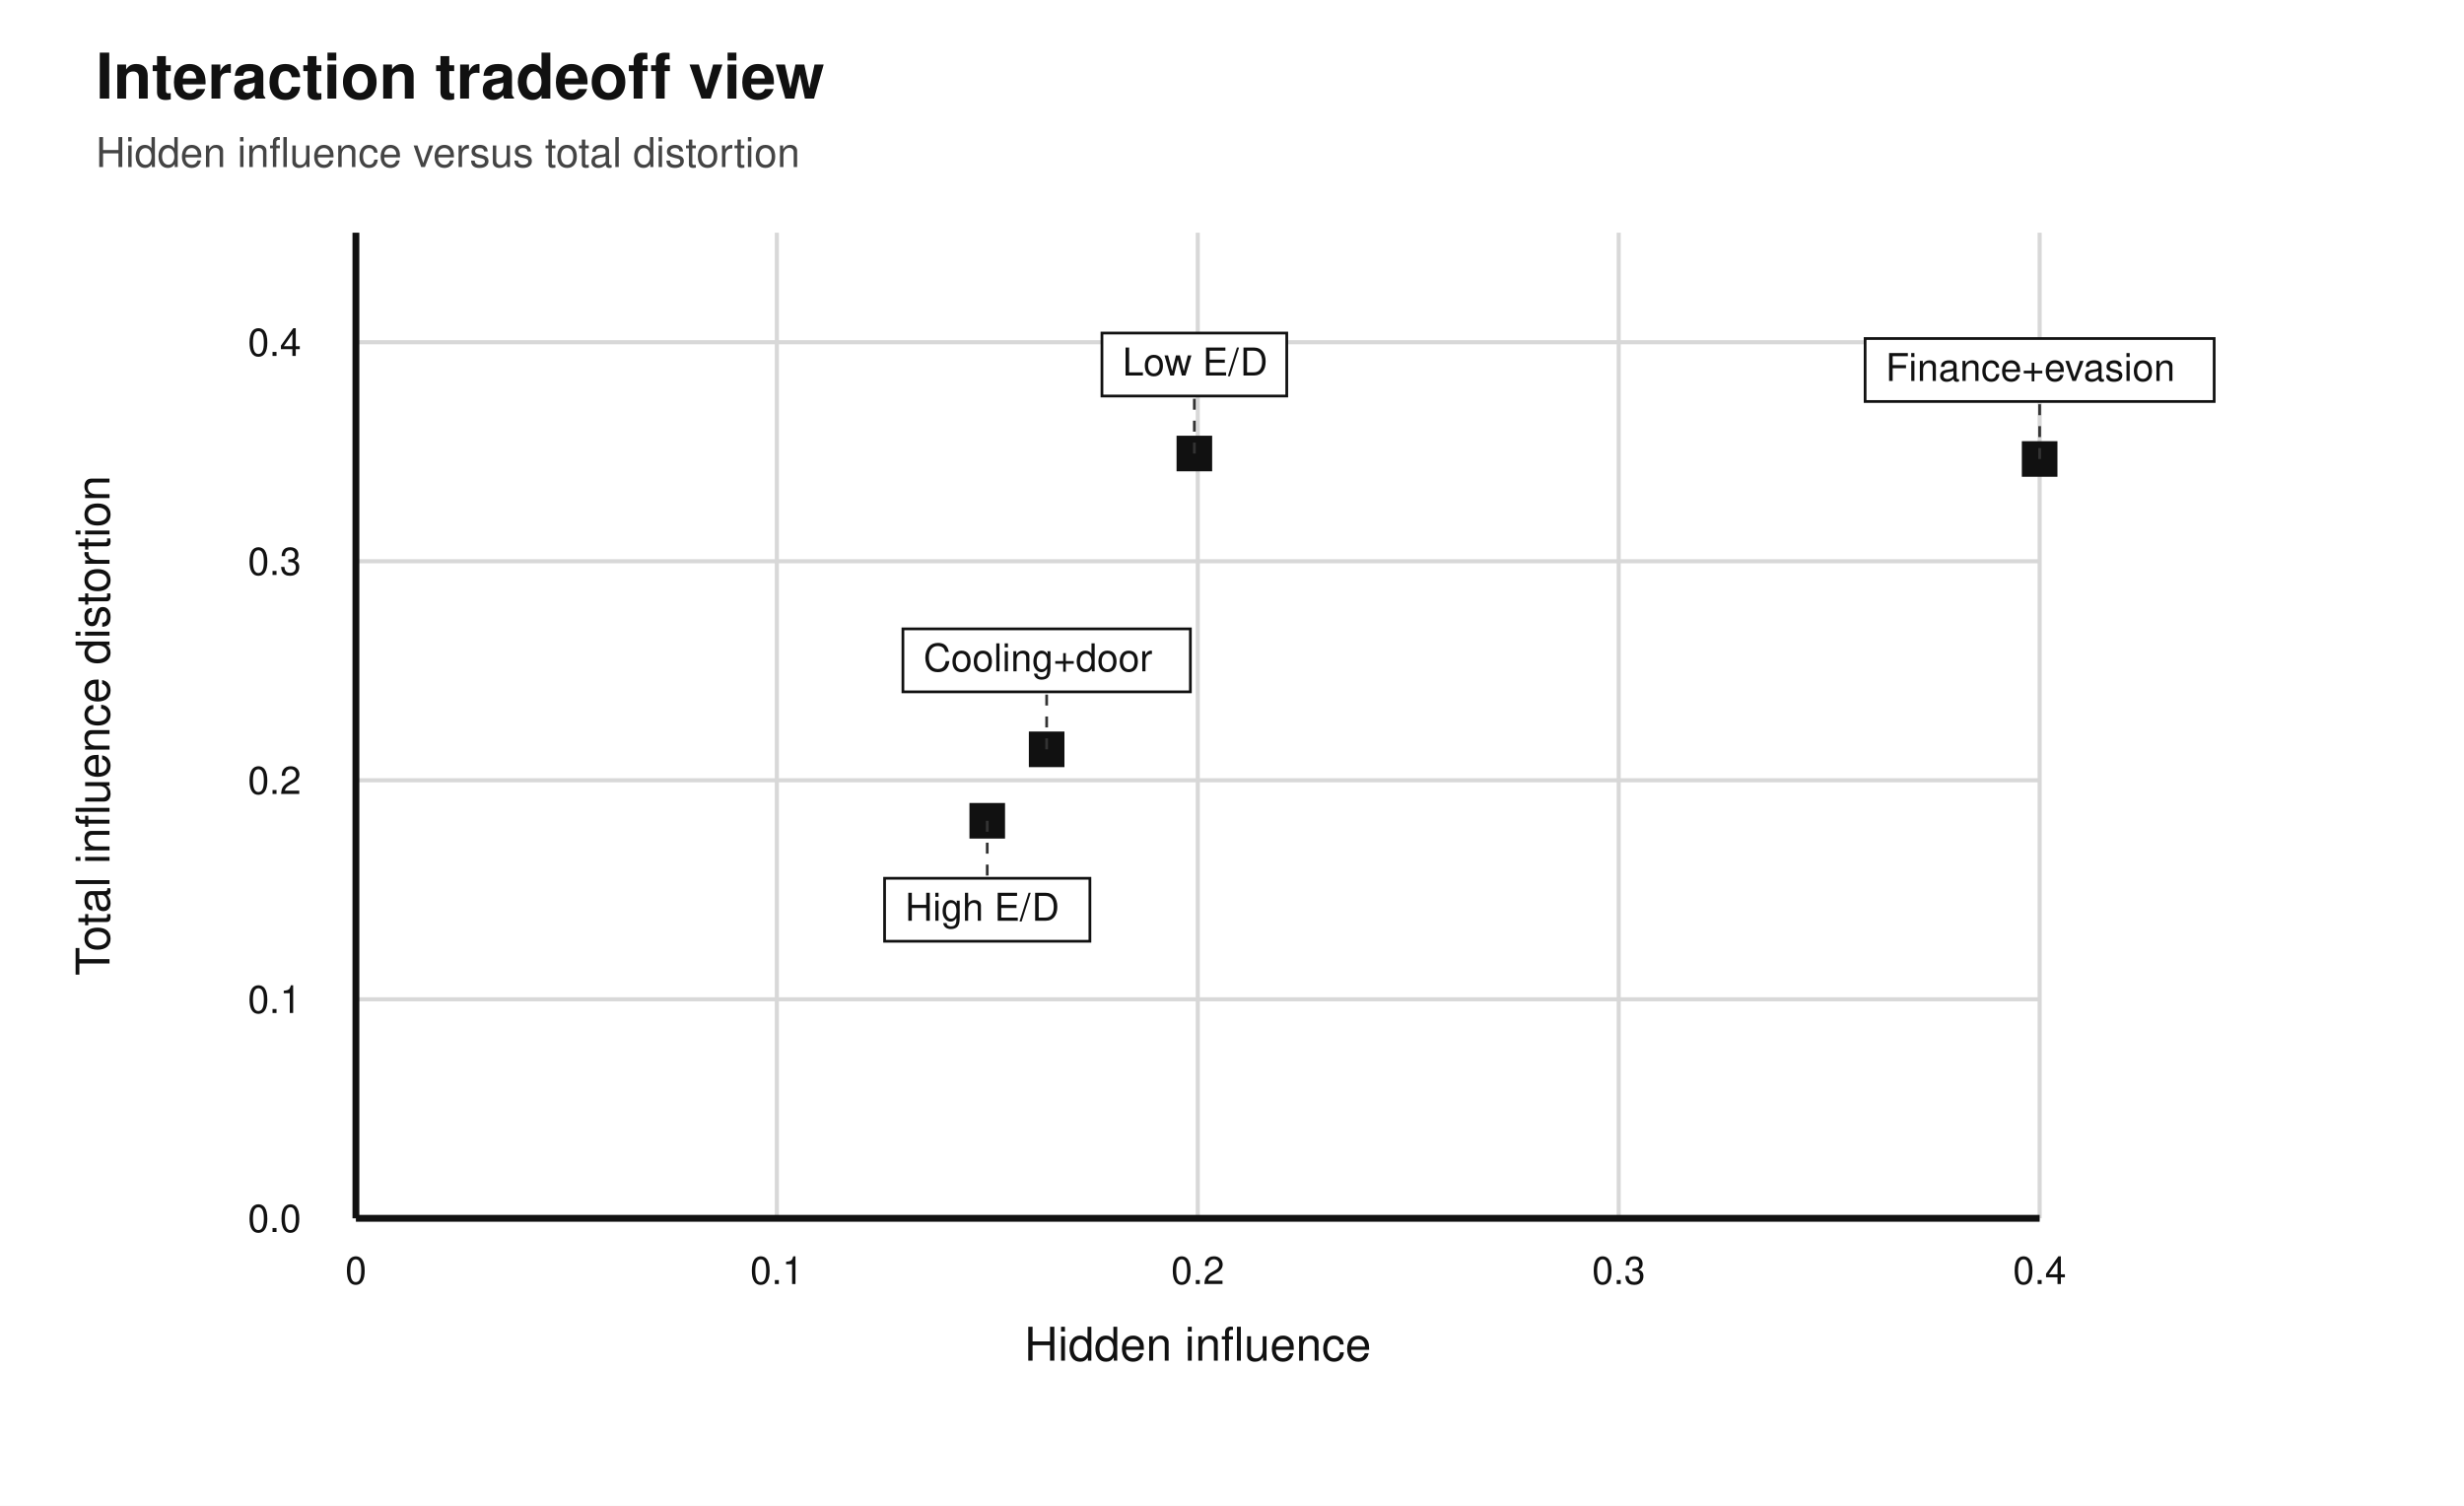
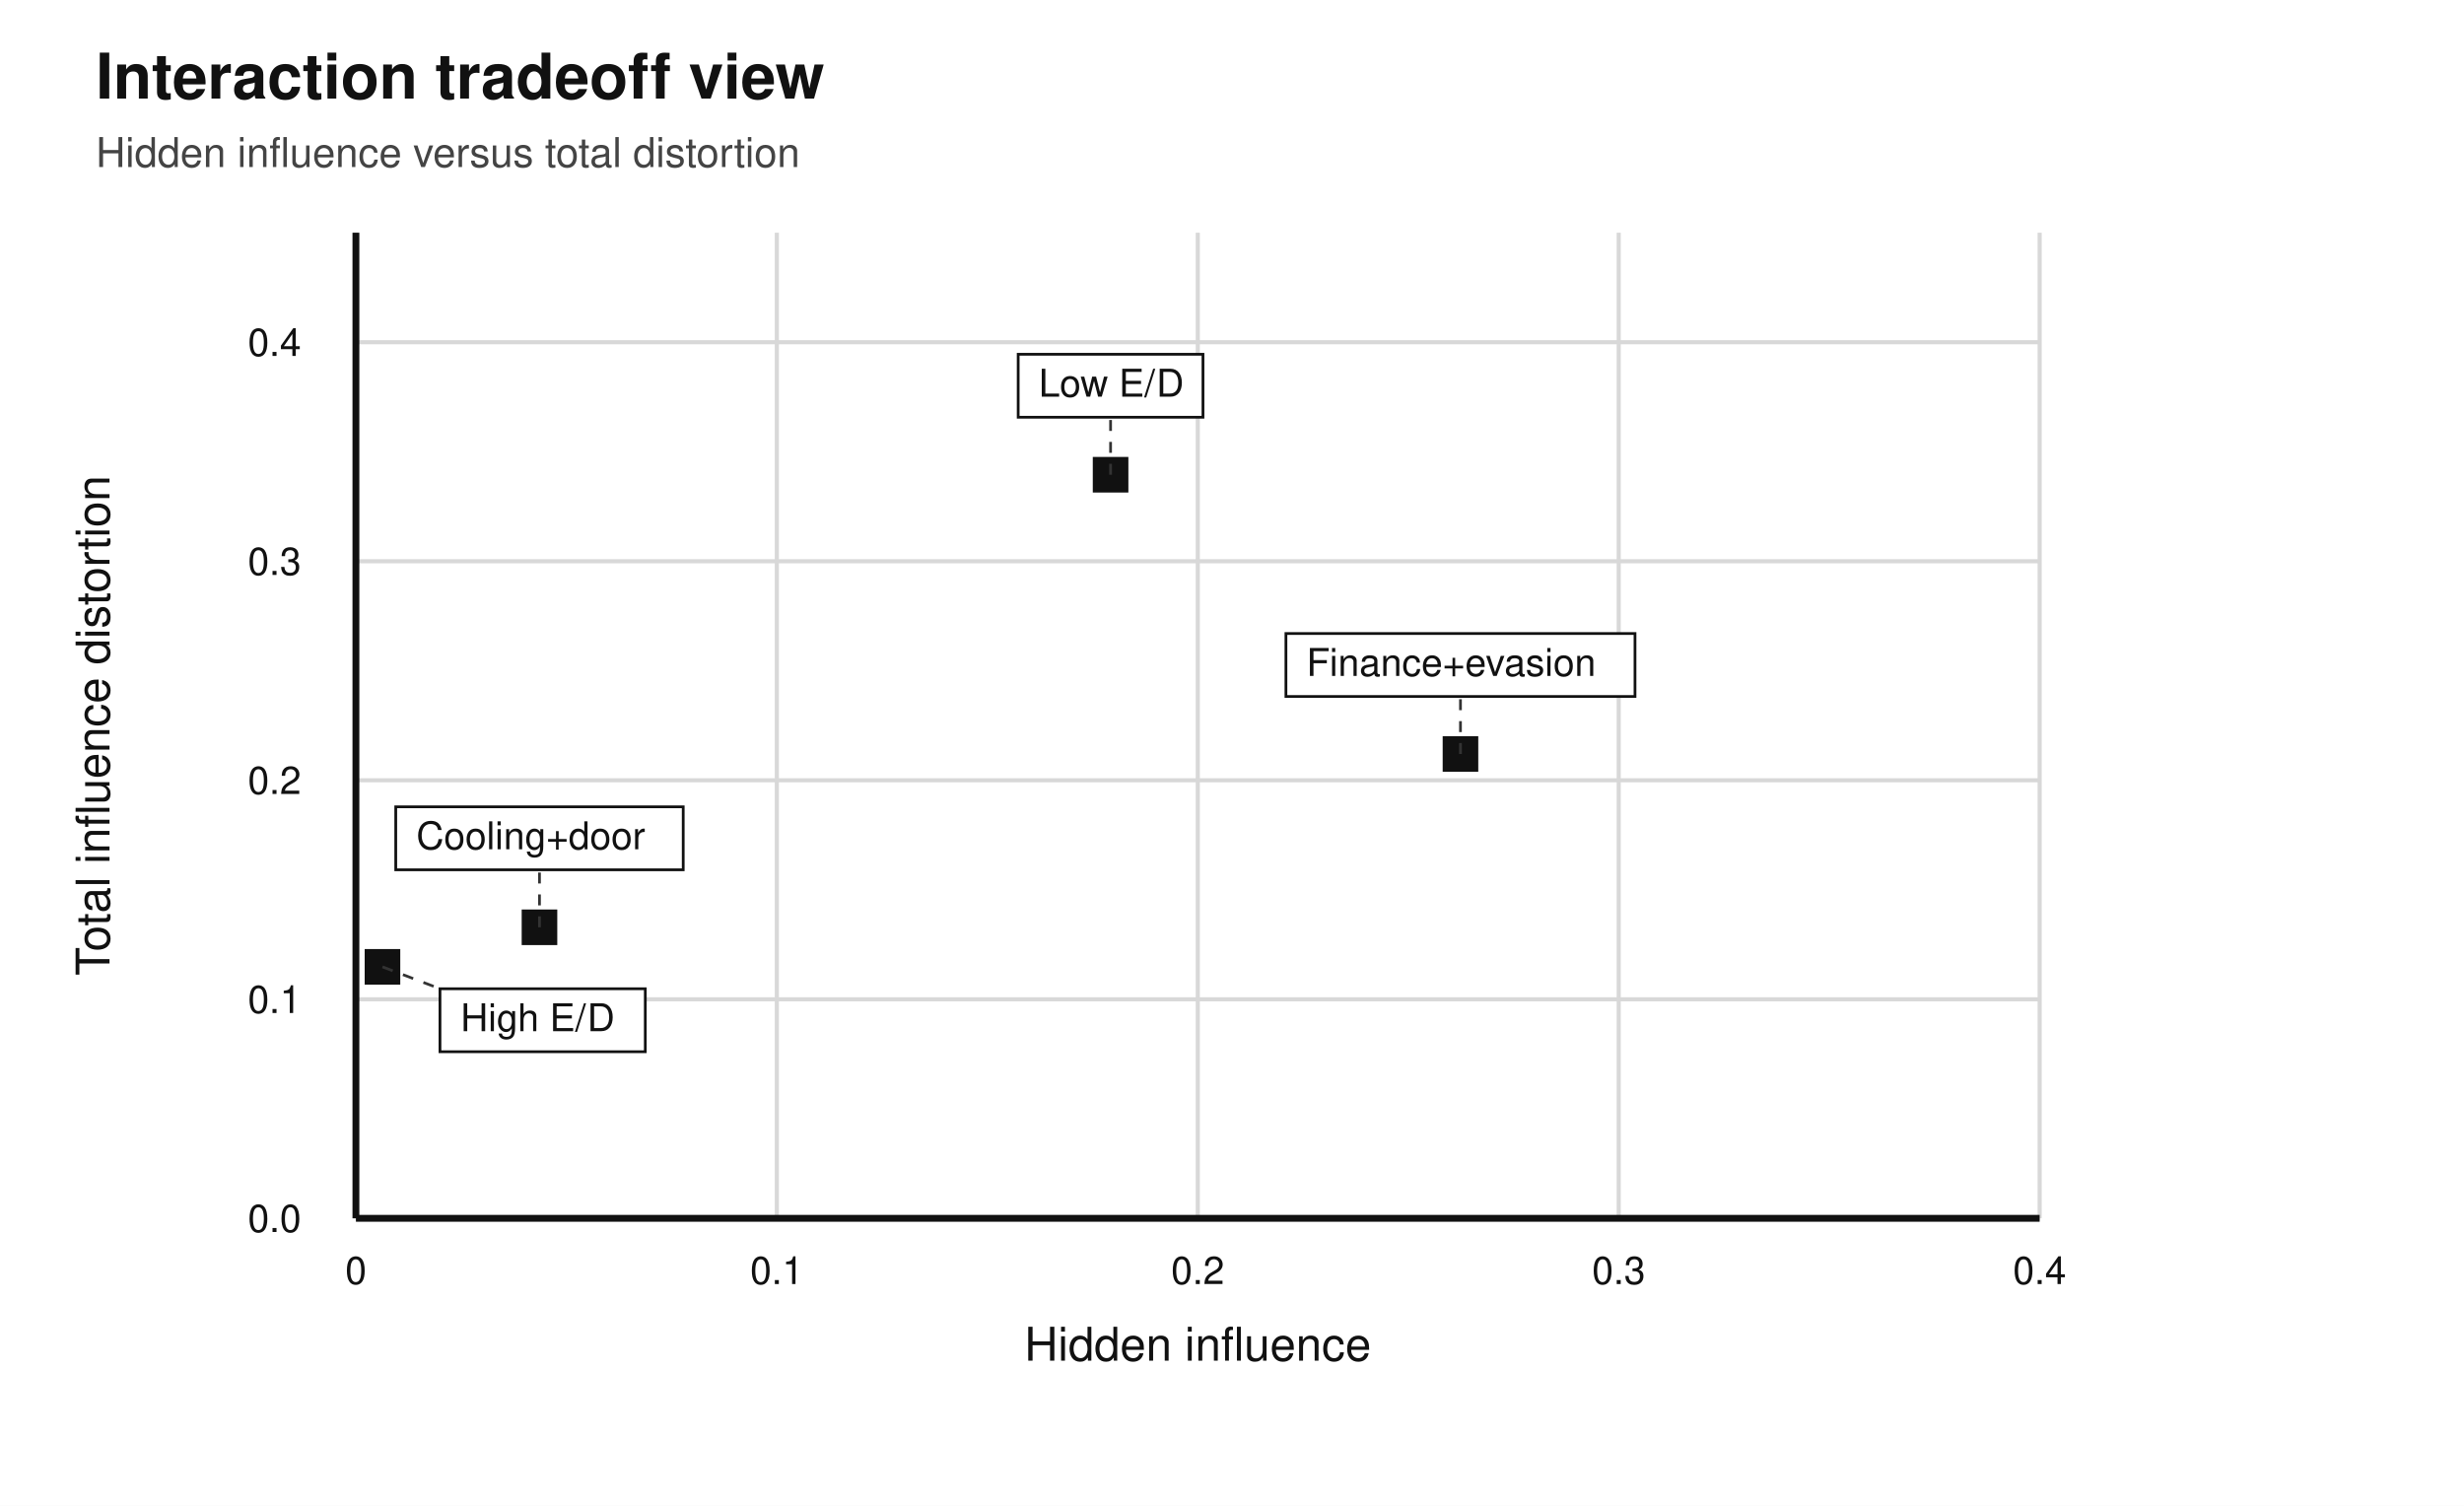
<svg xmlns="http://www.w3.org/2000/svg" width="1800px" height="1100px" viewBox="0 0 1800 1100" role="img">
  <style>
text { font-family: Helvetica, Arial, sans-serif; font-size: 34px; fill: #111; }
.title { font-size: 46px; font-weight: 700; }
.subtitle { font-size: 30px; fill: #444; }
.small, .tick, .label { font-size: 28px; }
.axis { stroke: #111; stroke-width: 5; fill: none; }
.grid { stroke: #d8d8d8; stroke-width: 3; fill: none; }
.segment, .point, .legend-swatch { stroke: #111; stroke-width: 2; }
.label-box { fill: #fff; stroke: #111; stroke-width: 2; }
.leader { stroke: #333; stroke-width: 2; fill: none; stroke-dasharray: 8 8; }
.series-primary { stroke: #111; stroke-width: 8; fill: none; }
.series-secondary { stroke: #777; stroke-width: 8; fill: none; stroke-dasharray: 24 18; }
</style>
  <rect width="100%" height="100%" fill="#fff" />
  <text x="70" y="72" text-anchor="start" class="title">Interaction tradeoff view</text>
  <text x="70" y="122" text-anchor="start" class="subtitle">Hidden influence versus total distortion</text>
  <line x1="260" y1="170" x2="260" y2="890" class="grid" />
  <text x="260" y="938" text-anchor="middle" class="tick">0</text>
  <line x1="567.5" y1="170" x2="567.5" y2="890" class="grid" />
  <text x="567.5" y="938" text-anchor="middle" class="tick">0.1</text>
  <line x1="875" y1="170" x2="875" y2="890" class="grid" />
  <text x="875" y="938" text-anchor="middle" class="tick">0.2</text>
  <line x1="1182.5" y1="170" x2="1182.5" y2="890" class="grid" />
  <text x="1182.5" y="938" text-anchor="middle" class="tick">0.3</text>
  <line x1="1490" y1="170" x2="1490" y2="890" class="grid" />
  <text x="1490" y="938" text-anchor="middle" class="tick">0.4</text>
  <line x1="260" y1="890" x2="1490" y2="890" class="grid" />
  <text x="220" y="900" text-anchor="end" class="tick">0.0</text>
  <line x1="260" y1="730" x2="1490" y2="730" class="grid" />
  <text x="220" y="740" text-anchor="end" class="tick">0.1</text>
  <line x1="260" y1="570" x2="1490" y2="570" class="grid" />
  <text x="220" y="580" text-anchor="end" class="tick">0.2</text>
  <line x1="260" y1="410" x2="1490" y2="410" class="grid" />
  <text x="220" y="420" text-anchor="end" class="tick">0.3</text>
  <line x1="260" y1="250" x2="1490" y2="250" class="grid" />
  <text x="220" y="260" text-anchor="end" class="tick">0.4</text>
  <line x1="260" y1="890" x2="1490" y2="890" class="axis" />
  <line x1="260" y1="170" x2="260" y2="890" class="axis" />
  <text x="875" y="994" text-anchor="middle">Hidden influence</text>
  <text x="80" y="530" text-anchor="middle" transform="rotate(-90 80 530)">Total influence distortion</text>
-   <rect x="860.5" y="319.3" width="24" height="24" fill="#111111" class="point" />
-   <rect x="709.2" y="587.6" width="24" height="24" fill="#111111" class="point" />
-   <rect x="1478" y="323.3" width="24" height="24" fill="#111111" class="point" />
-   <rect x="752.6" y="535.4" width="24" height="24" fill="#111111" class="point" />
-   <line x1="872.5" y1="331.3" x2="872.5" y2="289.3" class="leader" />
-   <line x1="1490" y1="335.3" x2="1490" y2="293.3" class="leader" />
-   <line x1="764.6" y1="547.4" x2="764.6" y2="505.4" class="leader" />
-   <line x1="721.2" y1="599.6" x2="721.2" y2="641.6" class="leader" />
-   <rect x="805.0" y="243.3" width="135" height="46" fill="#ffffff" class="label-box" />
-   <text x="820.0" y="274.3" text-anchor="start" class="label">Low E/D</text>
-   <rect x="1362.5" y="247.3" width="255" height="46" fill="#ffffff" class="label-box" />
-   <text x="1377.5" y="278.3" text-anchor="start" class="label">Finance+evasion</text>
-   <rect x="659.6" y="459.4" width="210" height="46" fill="#ffffff" class="label-box" />
-   <text x="674.6" y="490.4" text-anchor="start" class="label">Cooling+door</text>
-   <rect x="646.2" y="641.6" width="150" height="46" fill="#ffffff" class="label-box" />
-   <text x="661.2" y="672.6" text-anchor="start" class="label">High E/D</text>
+   <rect x="799.3" y="334.8" width="24" height="24" fill="#111111" class="point" />
+   <rect x="267.4" y="694.3" width="24" height="24" fill="#111111" class="point" />
+   <rect x="1054.9" y="538.8" width="24" height="24" fill="#111111" class="point" />
+   <rect x="382.1" y="665.4" width="24" height="24" fill="#111111" class="point" />
+   <line x1="811.3" y1="346.8" x2="811.3" y2="304.8" class="leader" />
+   <line x1="1066.9" y1="550.8" x2="1066.9" y2="508.8" class="leader" />
+   <line x1="394.1" y1="677.4" x2="394.1" y2="635.4" class="leader" />
+   <line x1="279.4" y1="706.3" x2="321.4" y2="722.3" class="leader" />
+   <rect x="743.8" y="258.8" width="135" height="46" fill="#ffffff" class="label-box" />
+   <text x="758.8" y="289.8" text-anchor="start" class="label">Low E/D</text>
+   <rect x="939.4" y="462.8" width="255" height="46" fill="#ffffff" class="label-box" />
+   <text x="954.4" y="493.8" text-anchor="start" class="label">Finance+evasion</text>
+   <rect x="289.1" y="589.4" width="210" height="46" fill="#ffffff" class="label-box" />
+   <text x="304.1" y="620.4" text-anchor="start" class="label">Cooling+door</text>
+   <rect x="321.4" y="722.3" width="150" height="46" fill="#ffffff" class="label-box" />
+   <text x="336.4" y="753.3" text-anchor="start" class="label">High E/D</text>
</svg>
